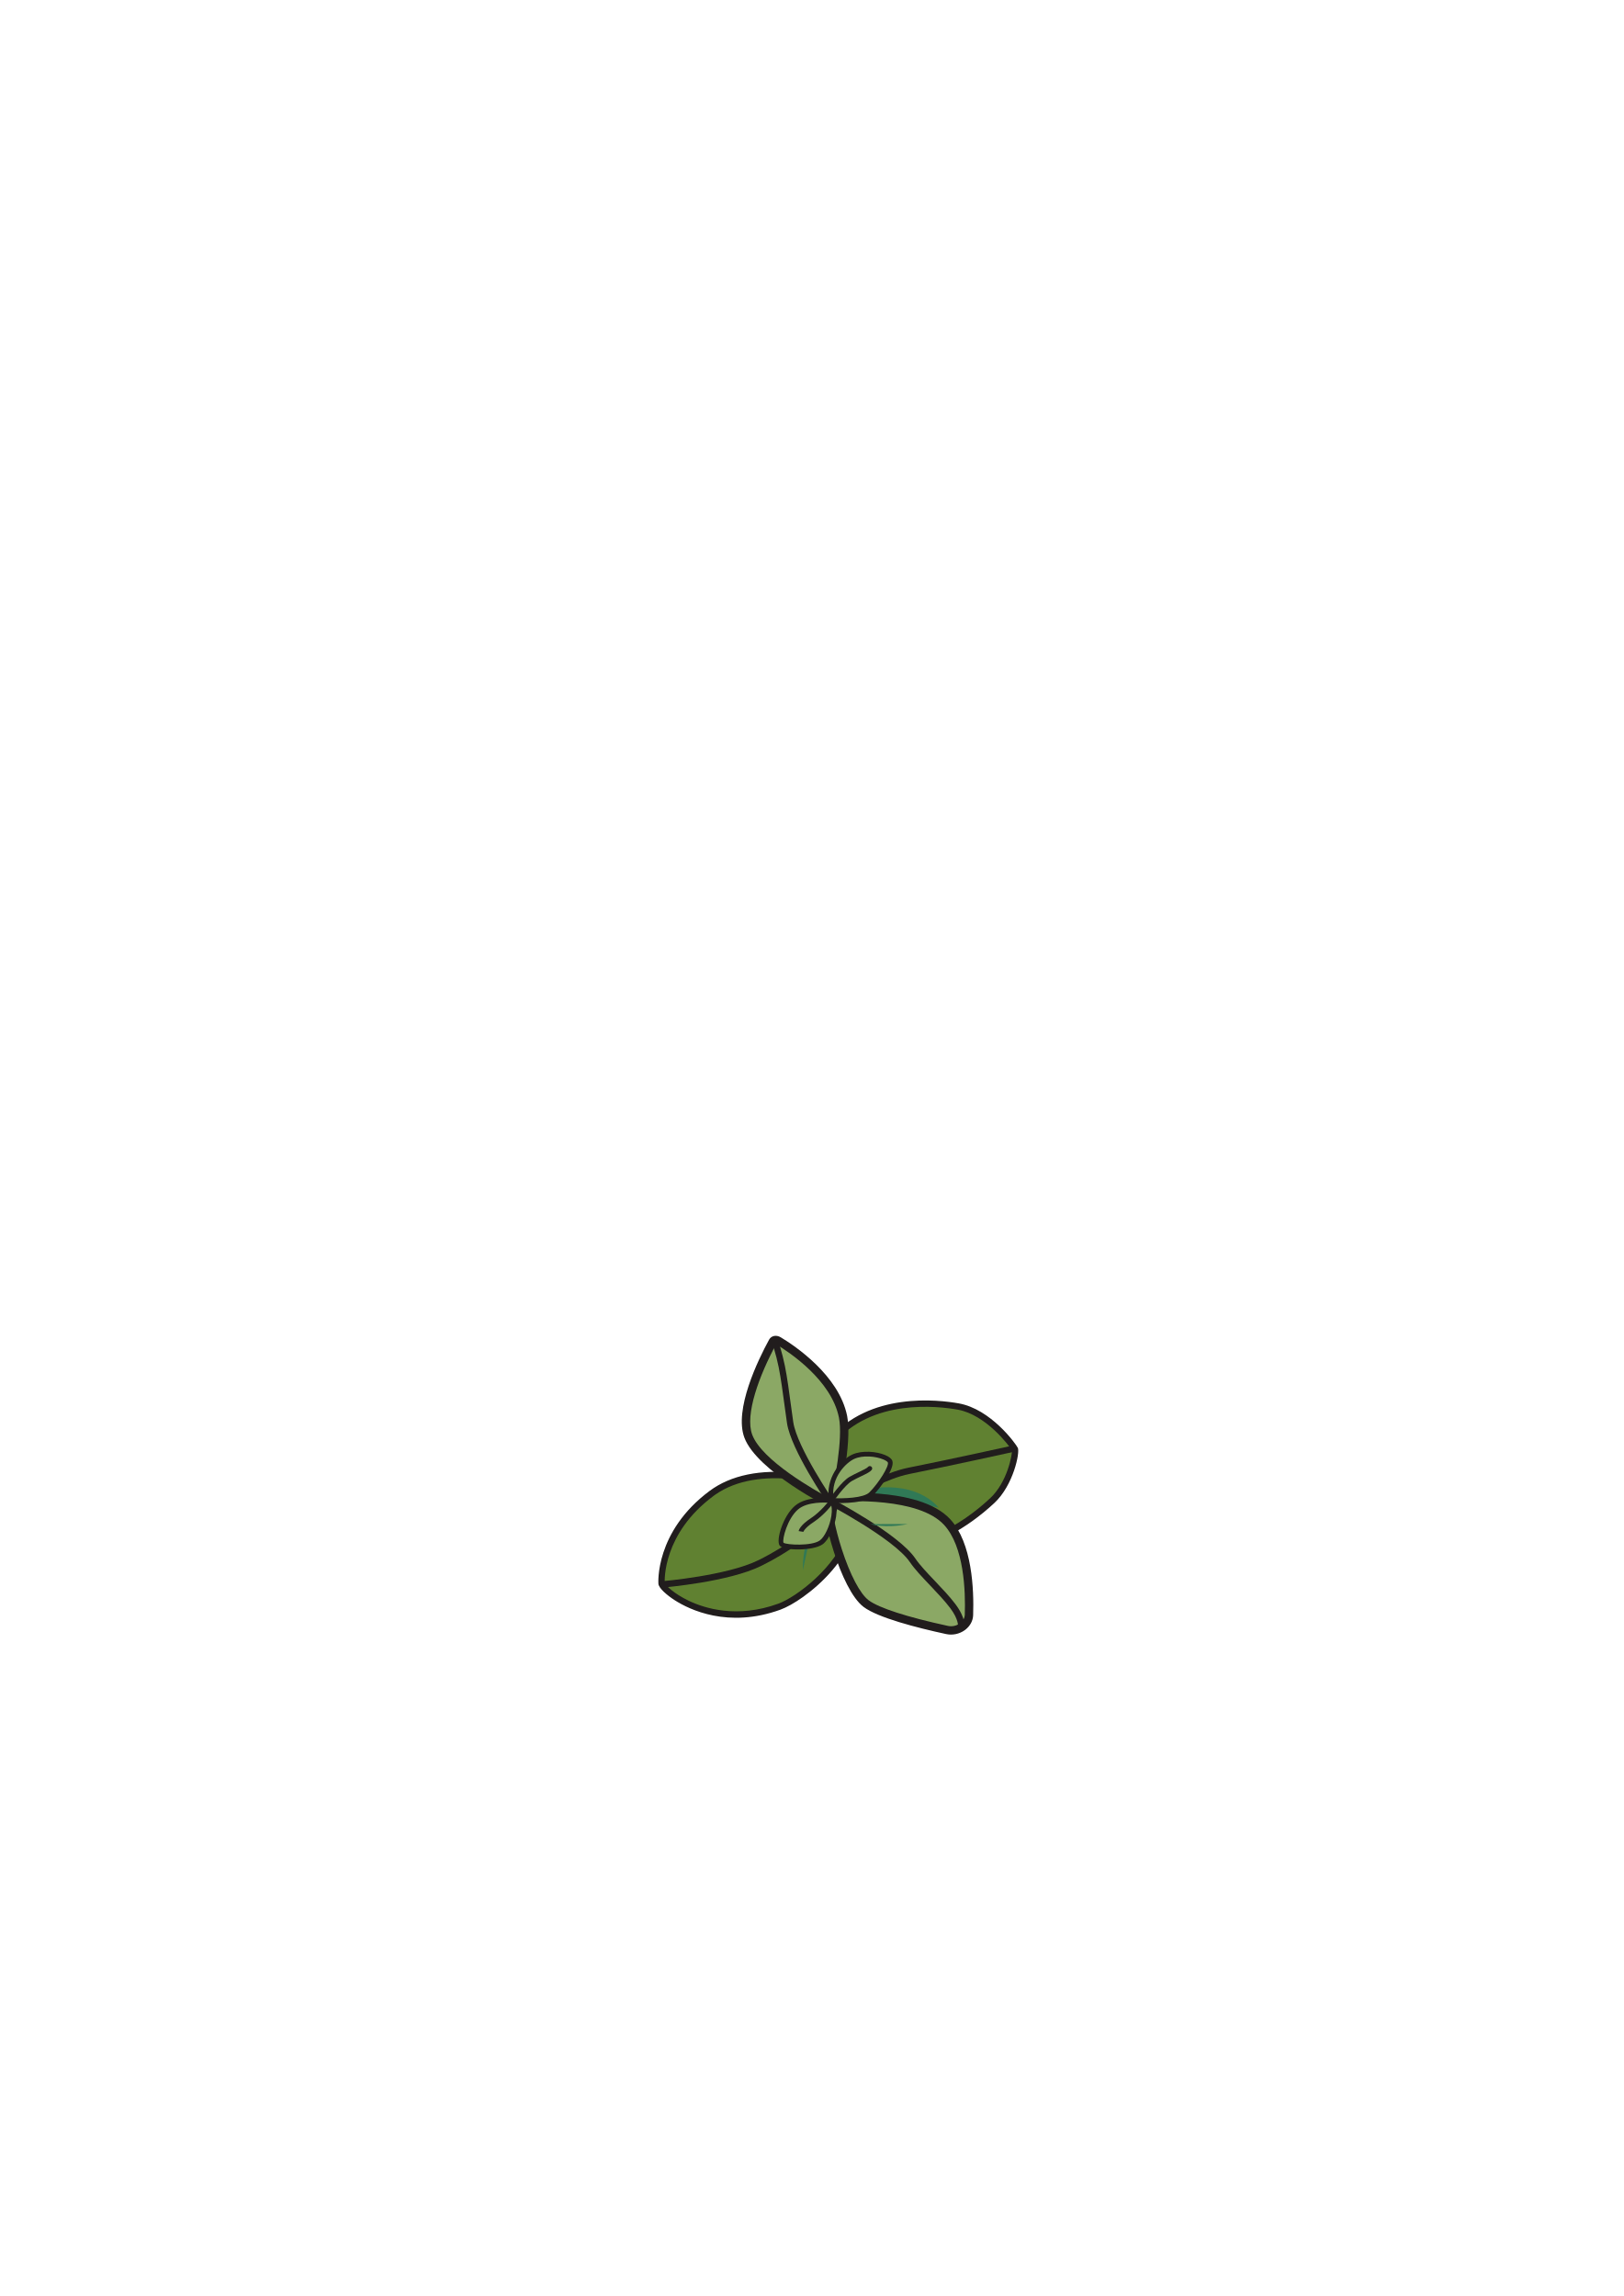
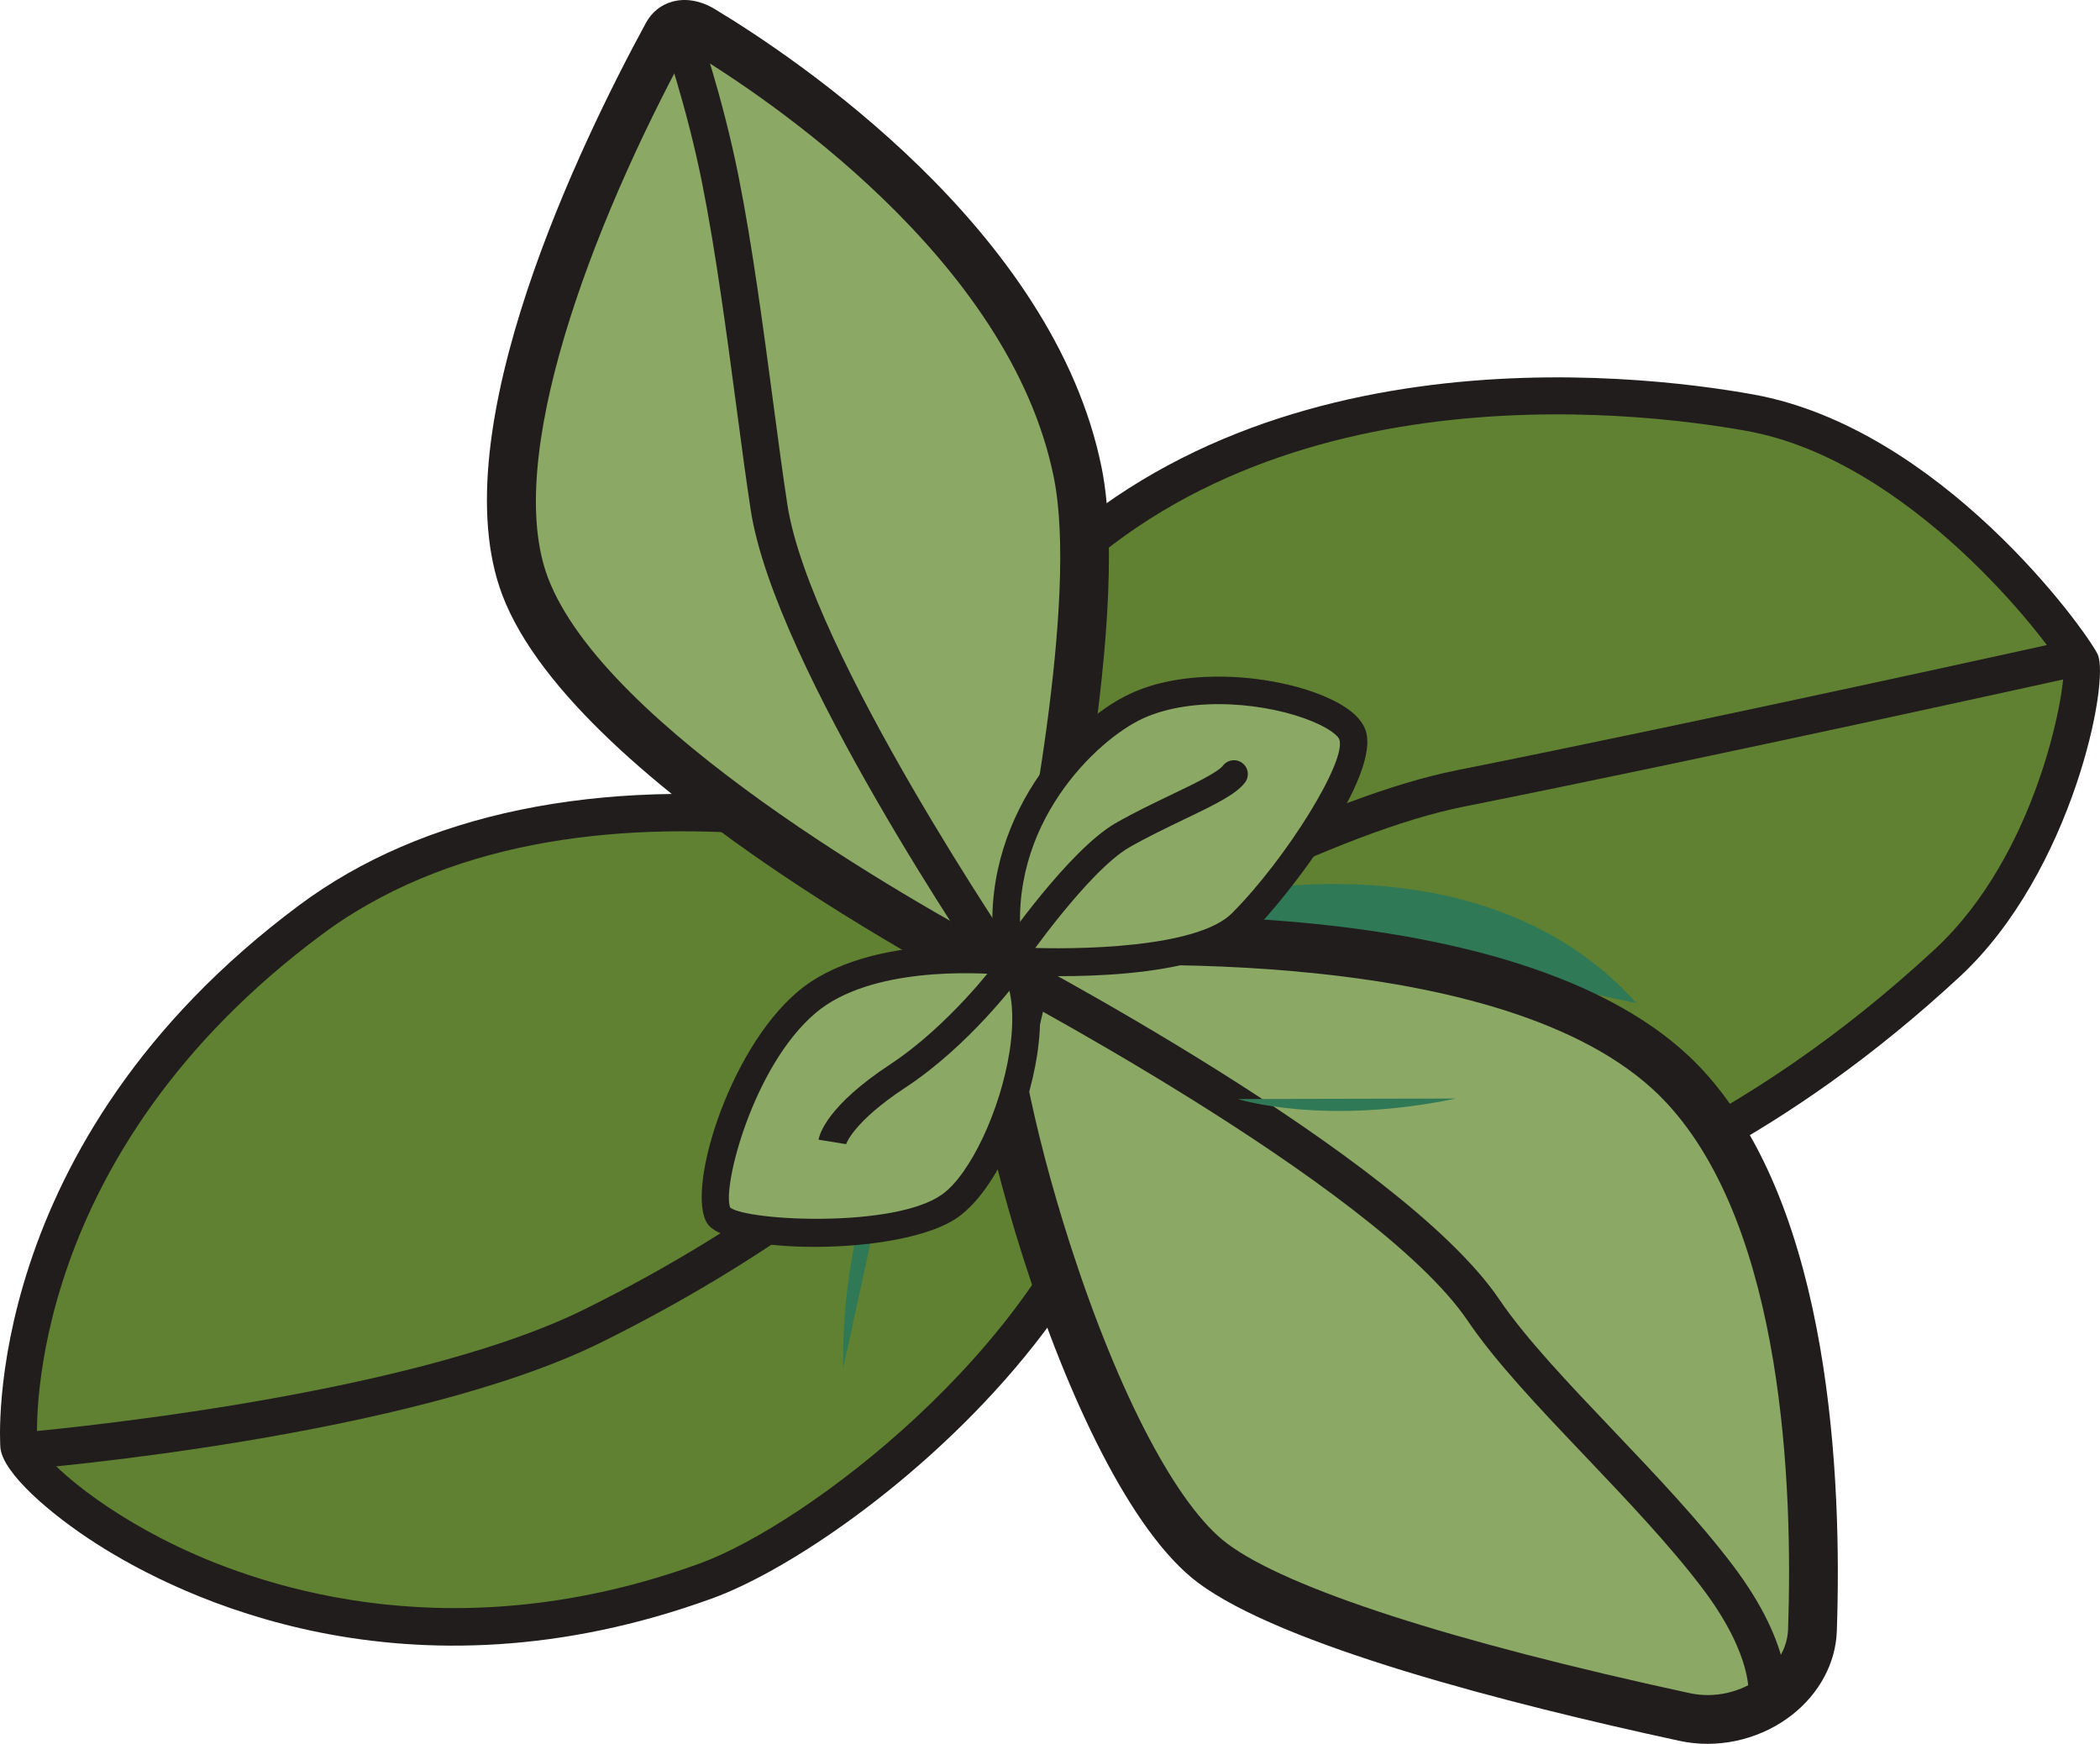
- <svg xmlns="http://www.w3.org/2000/svg" width="210mm" height="297mm" viewBox="0 0 210 297" version="1.1" id="svg1">
+ <svg xmlns="http://www.w3.org/2000/svg" width="46.547mm" height="38.649mm" viewBox="0 0 46.547 38.649" version="1.1" id="svg1">
  <defs id="defs1" />
-   <g id="layer1">
+   <g id="layer1" transform="translate(-85.1463,-172.794)">
    <g id="herb_sage" transform="matrix(0.01094529,-0.00780356,-0.00780356,-0.01094529,41.30488,292.0675)" style="display:inline">
      <path d="m 7660.04,3079.88 c 0,0 432.77,-559.37 704.45,-707.38 315.24,-171.8 692.23,-255 1135.31,-197.81 247.19,32.03 462.39,248.12 466.76,275.51 4.42,27.5 8.64,432.81 -205.51,652.1 -215,220.32 -679.96,568.01 -1190.62,433.4 -510.66,-134.61 -910.39,-455.82 -910.39,-455.82" style="fill:#608131;fill-opacity:1;fill-rule:nonzero;stroke:none" id="path10992-2" />
      <path d="m 7703.16,3074.41 c 86.06,-108.2 444.73,-549.1 675.94,-675.11 333.32,-181.6 709.02,-246.92 1116.8,-194.3 229.1,29.61 421.33,221.21 440.86,252.89 5.27,55.82 -5.86,426.72 -197.54,623.13 -133.2,136.36 -610.59,570.27 -1161.02,425.19 -428.67,-113.01 -781.87,-362.11 -875.04,-431.8 z m 1523.95,-948.2 c -315.23,0 -609.3,73.48 -877.27,219.49 -274.14,149.3 -696.17,692.39 -713.98,715.51 l -18.36,23.67 23.4,18.83 c 4.02,3.2 410.7,326.8 921.72,461.6 582.46,153.48 1081.29,-299.22 1220.31,-441.6 218.37,-223.83 221.27,-631.41 213.83,-678.32 -7.62,-47.5 -242.81,-268.59 -493.05,-300.98 -93.83,-12.11 -186.09,-18.2 -276.6,-18.2" style="fill:#211d1d;fill-opacity:1;fill-rule:nonzero;stroke:none" id="path10994-4" />
      <path d="m 9945.23,2436.29 c -5.54,2.42 -558.9,237.3 -945.27,411.01 -380.43,170.98 -1391.09,192 -1401.25,192.19 l 1.17,61.1 c 42,-0.79 1033.4,-21.49 1425.12,-197.58 385.82,-173.4 938.55,-408.13 944.1,-410.39 l -23.87,-56.33" style="fill:#211d1d;fill-opacity:1;fill-rule:nonzero;stroke:none" id="path10996-8" />
      <path d="m 8522.66,2991.41 c 0,0 475.54,-167 521.01,-573.4 l -521.01,573.4" style="fill:#307956;fill-opacity:1;fill-rule:nonzero;stroke:none" id="path10998-3" />
      <path d="m 8254.06,3041.21 c 0,0 192.23,28.2 379.69,200.27 l -379.69,-200.27" style="fill:#307956;fill-opacity:1;fill-rule:nonzero;stroke:none" id="path11006-2" />
      <path d="m 8254.02,3010.59 c -14.88,0 -27.93,11.01 -30.15,26.21 -2.46,16.6 9.06,32.11 25.7,34.61 1.84,0.31 185.94,29.61 363.52,192.57 12.42,11.41 31.75,10.63 43.16,-1.79 11.41,-12.5 10.59,-31.8 -1.84,-43.21 -192.14,-176.36 -387.65,-206.79 -395.89,-207.96 -1.53,-0.24 -3.01,-0.43 -4.5,-0.43" style="fill:#211d1d;fill-opacity:1;fill-rule:nonzero;stroke:none" id="path11008-2" />
      <path d="m 8405.2,3119.69 c 0,0 -462.27,691.79 -1062.62,679.61 -600.39,-12.31 -862.7,-373.21 -894.65,-427.11 -31.99,-53.79 116.95,-651.17 793.36,-838.91 276.95,-76.87 1166.48,-9.37 1163.91,586.41" style="fill:#608131;fill-opacity:1;fill-rule:nonzero;stroke:none" id="path11010-7" />
      <path d="m 6475.04,3358.01 c -5.43,-22.89 12.77,-133.4 89.8,-272.7 81.21,-146.72 278.17,-409.8 684.61,-522.61 181.06,-50.2 660.43,-35.71 931.25,171.09 126.8,96.8 192,223.4 193.91,376.41 -51.64,73.51 -480.2,658.71 -1016.45,658.71 -5,0 -9.96,-0.12 -15,-0.2 -606.25,-12.3 -851.99,-385.12 -868.12,-410.7 z m 1006.64,-881.02 c -101.17,0 -188.71,10.2 -248.56,26.8 -516.28,143.32 -713.71,511.21 -774.6,662.81 -33.79,84.1 -58.32,185.12 -36.88,221.21 2.54,4.3 261.99,428.6 920.27,441.99 253.44,5.2 522.27,-113.51 777.54,-343 191.25,-172 306.33,-343.01 311.14,-350.08 l 5.11,-7.74 0.04,-9.18 c 0.74,-177.3 -72.58,-323.51 -217.97,-434.6 -202.26,-154.5 -504.65,-208.21 -736.09,-208.21" style="fill:#211d1d;fill-opacity:1;fill-rule:nonzero;stroke:none" id="path11012-3" />
      <path d="m 7734.18,2920.59 c -121.6,0 -257.46,9.29 -405.94,33.32 -345.19,55.78 -874.33,368.98 -896.72,382.38 l 31.25,52.5 c 5.39,-3.2 541.57,-320.7 875.24,-374.57 640.9,-103.63 1049.29,77.38 1053.32,79.3 l 25.35,-55.63 c -13.28,-6.09 -263.16,-117.3 -682.5,-117.3" style="fill:#211d1d;fill-opacity:1;fill-rule:nonzero;stroke:none" id="path11014-7" />
      <path d="m 7929.65,2960.2 c 0,0 -157.07,-65.79 -300.9,-273.09 l 300.9,273.09" style="fill:#307956;fill-opacity:1;fill-rule:nonzero;stroke:none" id="path11022-3" />
      <path d="m 8232.81,3110.7 c 0,0 741.41,-424.92 795.78,-850.9 37.58,-294.41 -199.1,-656.4 -348.94,-851.91 -56.92,-74.3 -184.06,-71.68 -254.53,5.82 -167.42,183.91 -434.1,494.3 -486.57,658.4 -77.69,243.01 178.99,942.5 294.26,1038.59" style="fill:#8ba865;fill-opacity:1;fill-rule:nonzero;stroke:none" id="path11026-9" />
      <path d="m 8240,3059.61 c -47.54,-61.6 -123.95,-222.23 -188.32,-425.2 -78.13,-246.52 -106.09,-452.11 -74.8,-550 37.57,-117.69 207.34,-346.32 478,-643.71 28.17,-30.9 70.2,-48.4 112.39,-46.48 34.14,1.37 62.69,15 80.43,38.08 142.77,186.29 376.91,540.9 340.97,822.39 -45.47,356.33 -616.37,724.1 -748.67,804.92 z m 321.45,-1746.02 c -62.62,0 -124.15,26.92 -166.1,73.01 -196.83,216.29 -442.54,508.71 -495.15,673.28 -84.38,264.03 183.59,979.03 306.87,1081.72 l 21.48,18.01 24.26,-14.02 c 30.98,-17.7 759.42,-439.89 815.71,-880.71 39.57,-310.08 -206.64,-685.39 -356.96,-881.48 -32.03,-41.8 -83.4,-67.19 -140.94,-69.61 -3.04,-0.08 -6.13,-0.2 -9.17,-0.2" style="fill:#211d1d;fill-opacity:1;fill-rule:nonzero;stroke:none" id="path11028-7" />
      <path d="m 8572.89,1334.1 -42.27,46.6 c -0.03,0 45.43,47.19 41.45,188.6 -2.54,88.98 -16.91,190.31 -30.78,288.4 -15.59,109.6 -30.27,213.2 -28.28,295.5 6.68,272.39 -324.3,924.3 -327.66,930.78 l 56.02,28.64 c 13.94,-27.31 341.52,-672.74 334.49,-960.9 -1.88,-77.11 12.46,-178.2 27.66,-285.24 14.14,-99.76 28.78,-202.89 31.36,-295.39 4.85,-171.21 -55.15,-230.7 -61.99,-236.99" style="fill:#211d1d;fill-opacity:1;fill-rule:nonzero;stroke:none" id="path11030-0" />
      <path d="m 8416.45,2671.21 c 0,0 89.29,-118.71 293.28,-208.12 l -293.28,208.12" style="fill:#307956;fill-opacity:1;fill-rule:nonzero;stroke:none" id="path11038-6" />
      <path d="m 8234.57,3024.8 c 0,0 460,402.82 566.45,640 149.53,333.4 -4.14,778.91 -80.51,954.61 -9.69,22.19 -29.03,37.5 -50.78,26.88 -151.49,-73.67 -647.82,-333.59 -719.26,-604.57 -84.45,-320.43 284.1,-1016.92 284.1,-1016.92" style="fill:#8ba865;fill-opacity:1;fill-rule:nonzero;stroke:none" id="path11044-6" />
      <path d="m 8681.56,4607.3 c -301.05,-147.3 -639.26,-375 -692.18,-575.82 -67.43,-255.78 178.67,-782.96 257.38,-941.79 111.95,101.91 433.63,404.53 517.54,591.6 150.86,336.33 -23.64,790.82 -80.71,922.11 -0.7,1.6 -1.36,2.81 -2.03,3.9 z m -458.75,-1646.28 -23.79,44.88 c -15.35,29.1 -374.88,714.3 -287.46,1046.09 73.67,279.49 542.46,534.03 740.59,630.51 17.89,8.71 37.69,9.8 55.78,3.09 21.25,-7.78 38.79,-25.59 49.45,-50.08 60.39,-139.03 244.69,-620.82 80.32,-987.23 -108.75,-242.38 -557.54,-637.07 -576.61,-653.79 l -38.28,-33.47" style="fill:#211d1d;fill-opacity:1;fill-rule:nonzero;stroke:none" id="path11046-2" />
      <path d="m 8257.46,3062.5 -61.09,1.21 c 0.47,25.7 12.97,632.31 129.92,864.18 21.95,43.59 49.49,95.63 78.63,150.51 57.54,108.71 122.78,231.8 169.38,335.7 53.08,118.4 85.11,229.1 85.43,230.2 l 58.75,-16.92 c -1.37,-4.57 -33.48,-115.66 -88.44,-238.28 -47.38,-105.7 -113.16,-229.8 -171.13,-339.22 -28.99,-54.76 -56.37,-106.36 -78.09,-149.49 -110.66,-219.49 -123.24,-831.68 -123.36,-837.89" style="fill:#211d1d;fill-opacity:1;fill-rule:nonzero;stroke:none" id="path11048-7" />
      <path d="m 8242.81,3075 c 0,0 233.09,-191.02 348.01,-171.41 114.96,19.61 313.71,93.6 328.4,147.31 14.69,53.71 -123.36,217.81 -261.17,244.41 -99.77,19.3 -320.51,-20.62 -415.24,-220.31" style="fill:#8ba865;fill-opacity:1;fill-rule:nonzero;stroke:none" id="path11060-1" />
      <path d="m 8271.64,3081.29 c 72.42,-56.8 235.35,-168.91 315.35,-155.08 126.45,21.6 300.35,94.88 310.16,130.7 1.25,4.57 -1.02,20.79 -18.6,49.11 -42.26,67.96 -135.46,149.49 -224.88,166.79 -81.29,15.78 -286.09,-11.91 -382.03,-191.52 z m 301.99,-201.99 c -124.41,0 -322.03,158.9 -345.35,178 l -13.83,11.29 7.66,16.21 c 94.26,198.79 318.4,256.61 440.27,233.01 102.15,-19.72 207.7,-111.4 255.08,-187.61 21.76,-35 29.81,-63.72 23.87,-85.4 -20.78,-76.01 -259.45,-148.9 -346.64,-163.78 -6.72,-1.14 -13.75,-1.72 -21.06,-1.72" style="fill:#211d1d;fill-opacity:1;fill-rule:nonzero;stroke:none" id="path11062-7" />
      <path d="m 8250.51,3078.91 c 0,0 179.37,64.8 263.32,56.79 83.94,-8.08 177.38,-34.22 208.55,-24.68 l -471.87,-32.11" style="fill:#8ba865;fill-opacity:1;fill-rule:nonzero;stroke:none" id="path11064-2" />
      <path d="m 8250.51,3056.02 c -9.42,0 -18.21,5.78 -21.56,15.07 -4.3,11.92 1.87,25.12 13.75,29.42 7.53,2.69 185.23,66.4 273.32,58.01 34.33,-3.32 70.35,-9.61 102.1,-15.12 39.42,-6.92 84.03,-14.61 97.54,-10.51 12.11,3.71 24.93,-3.09 28.64,-15.19 3.71,-12.11 -3.13,-24.89 -15.24,-28.6 -22.85,-6.99 -58.24,-1.4 -118.79,9.18 -30.93,5.31 -66.01,11.41 -98.63,14.61 -77.77,7.31 -251.64,-54.88 -253.36,-55.51 -2.58,-0.97 -5.19,-1.36 -7.77,-1.36" style="fill:#211d1d;fill-opacity:1;fill-rule:nonzero;stroke:none" id="path11066-3" />
      <path d="m 8244.26,3072.11 c 0,0 -167.31,154.18 -314.49,141.6 -147.19,-12.69 -321.8,-159.3 -321.68,-202.93 0.11,-43.59 214.72,-207.5 319.88,-207.58 105.15,-0.19 319.3,158.99 316.29,268.91" style="fill:#8ba865;fill-opacity:1;fill-rule:nonzero;stroke:none" id="path11068-6" />
      <path d="m 7631.13,3011.21 c 11.14,-34.92 200.78,-185 296.88,-185.12 h 0.11 c 57.04,0 159.26,57.31 227.97,127.82 38.25,39.29 61.33,78 64.85,108.2 -33.83,28.91 -170.86,138.79 -289.22,128.67 -134.84,-11.48 -292.81,-144.88 -300.59,-179.57 z m 296.99,-230.9 h -0.19 c -111.33,0.08 -342.58,167.97 -342.73,230.39 -0.2,63.28 191.71,212.82 342.61,225.78 155.51,13.4 324.85,-140.97 331.99,-147.57 l 7.11,-6.53 0.28,-9.68 c 1.52,-56.68 -41.72,-113.21 -78.24,-150.71 -67,-68.79 -181.1,-141.68 -260.83,-141.68" style="fill:#211d1d;fill-opacity:1;fill-rule:nonzero;stroke:none" id="path11070-5" />
      <path d="m 8231.13,3064.1 c 0,0 -126.56,-41.09 -248.28,-36.6 -121.76,4.61 -151.76,-25.78 -151.76,-25.78 l 400.04,62.38" style="fill:#47b173;fill-opacity:1;fill-rule:nonzero;stroke:none" id="path11072-5" />
      <path d="m 7846.56,2984.88 0.82,0.71 -32.58,32.22 c 6.18,6.29 43.52,37.39 168.87,32.58 116.37,-4.18 239.14,35.12 240.39,35.51 12.03,3.9 24.96,-2.7 28.87,-14.69 3.91,-12.11 -2.7,-25 -14.73,-28.91 -5.31,-1.71 -131.72,-42.3 -256.21,-37.61 -105.51,4.02 -135.11,-19.57 -135.43,-19.81" style="fill:#211d1d;fill-opacity:1;fill-rule:nonzero;stroke:none" id="path11074-8" />
    </g>
  </g>
</svg>
